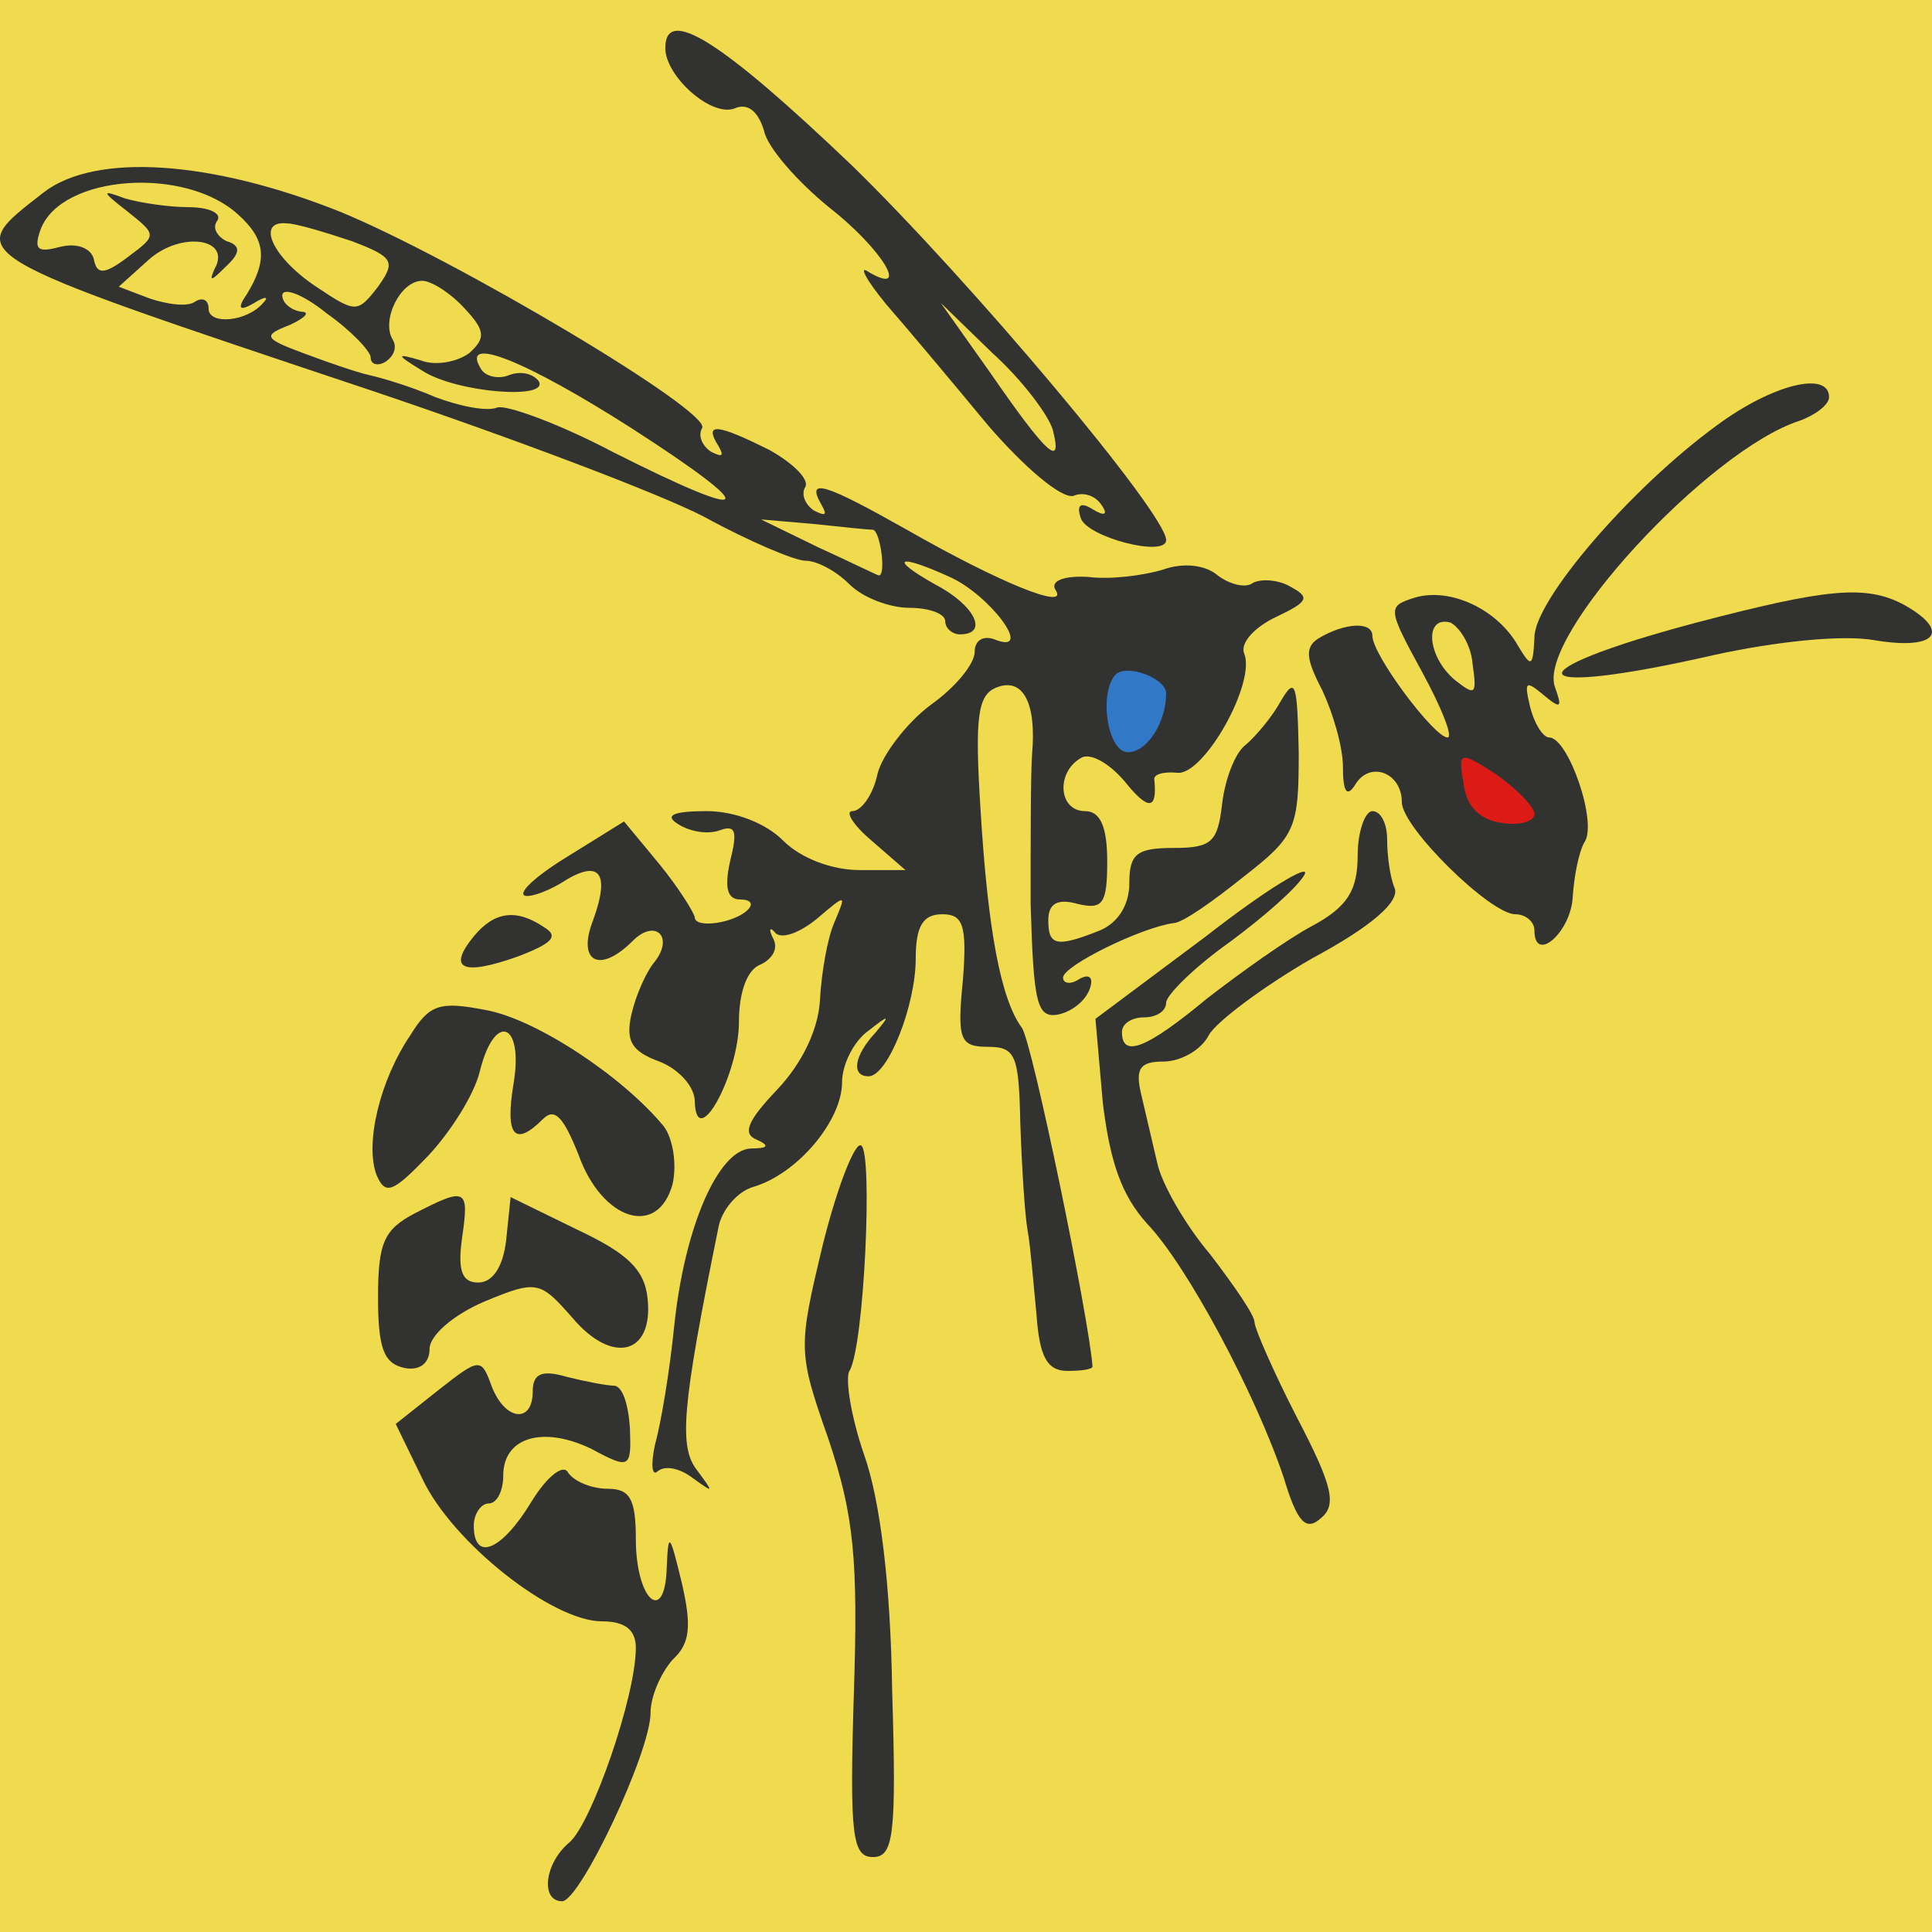
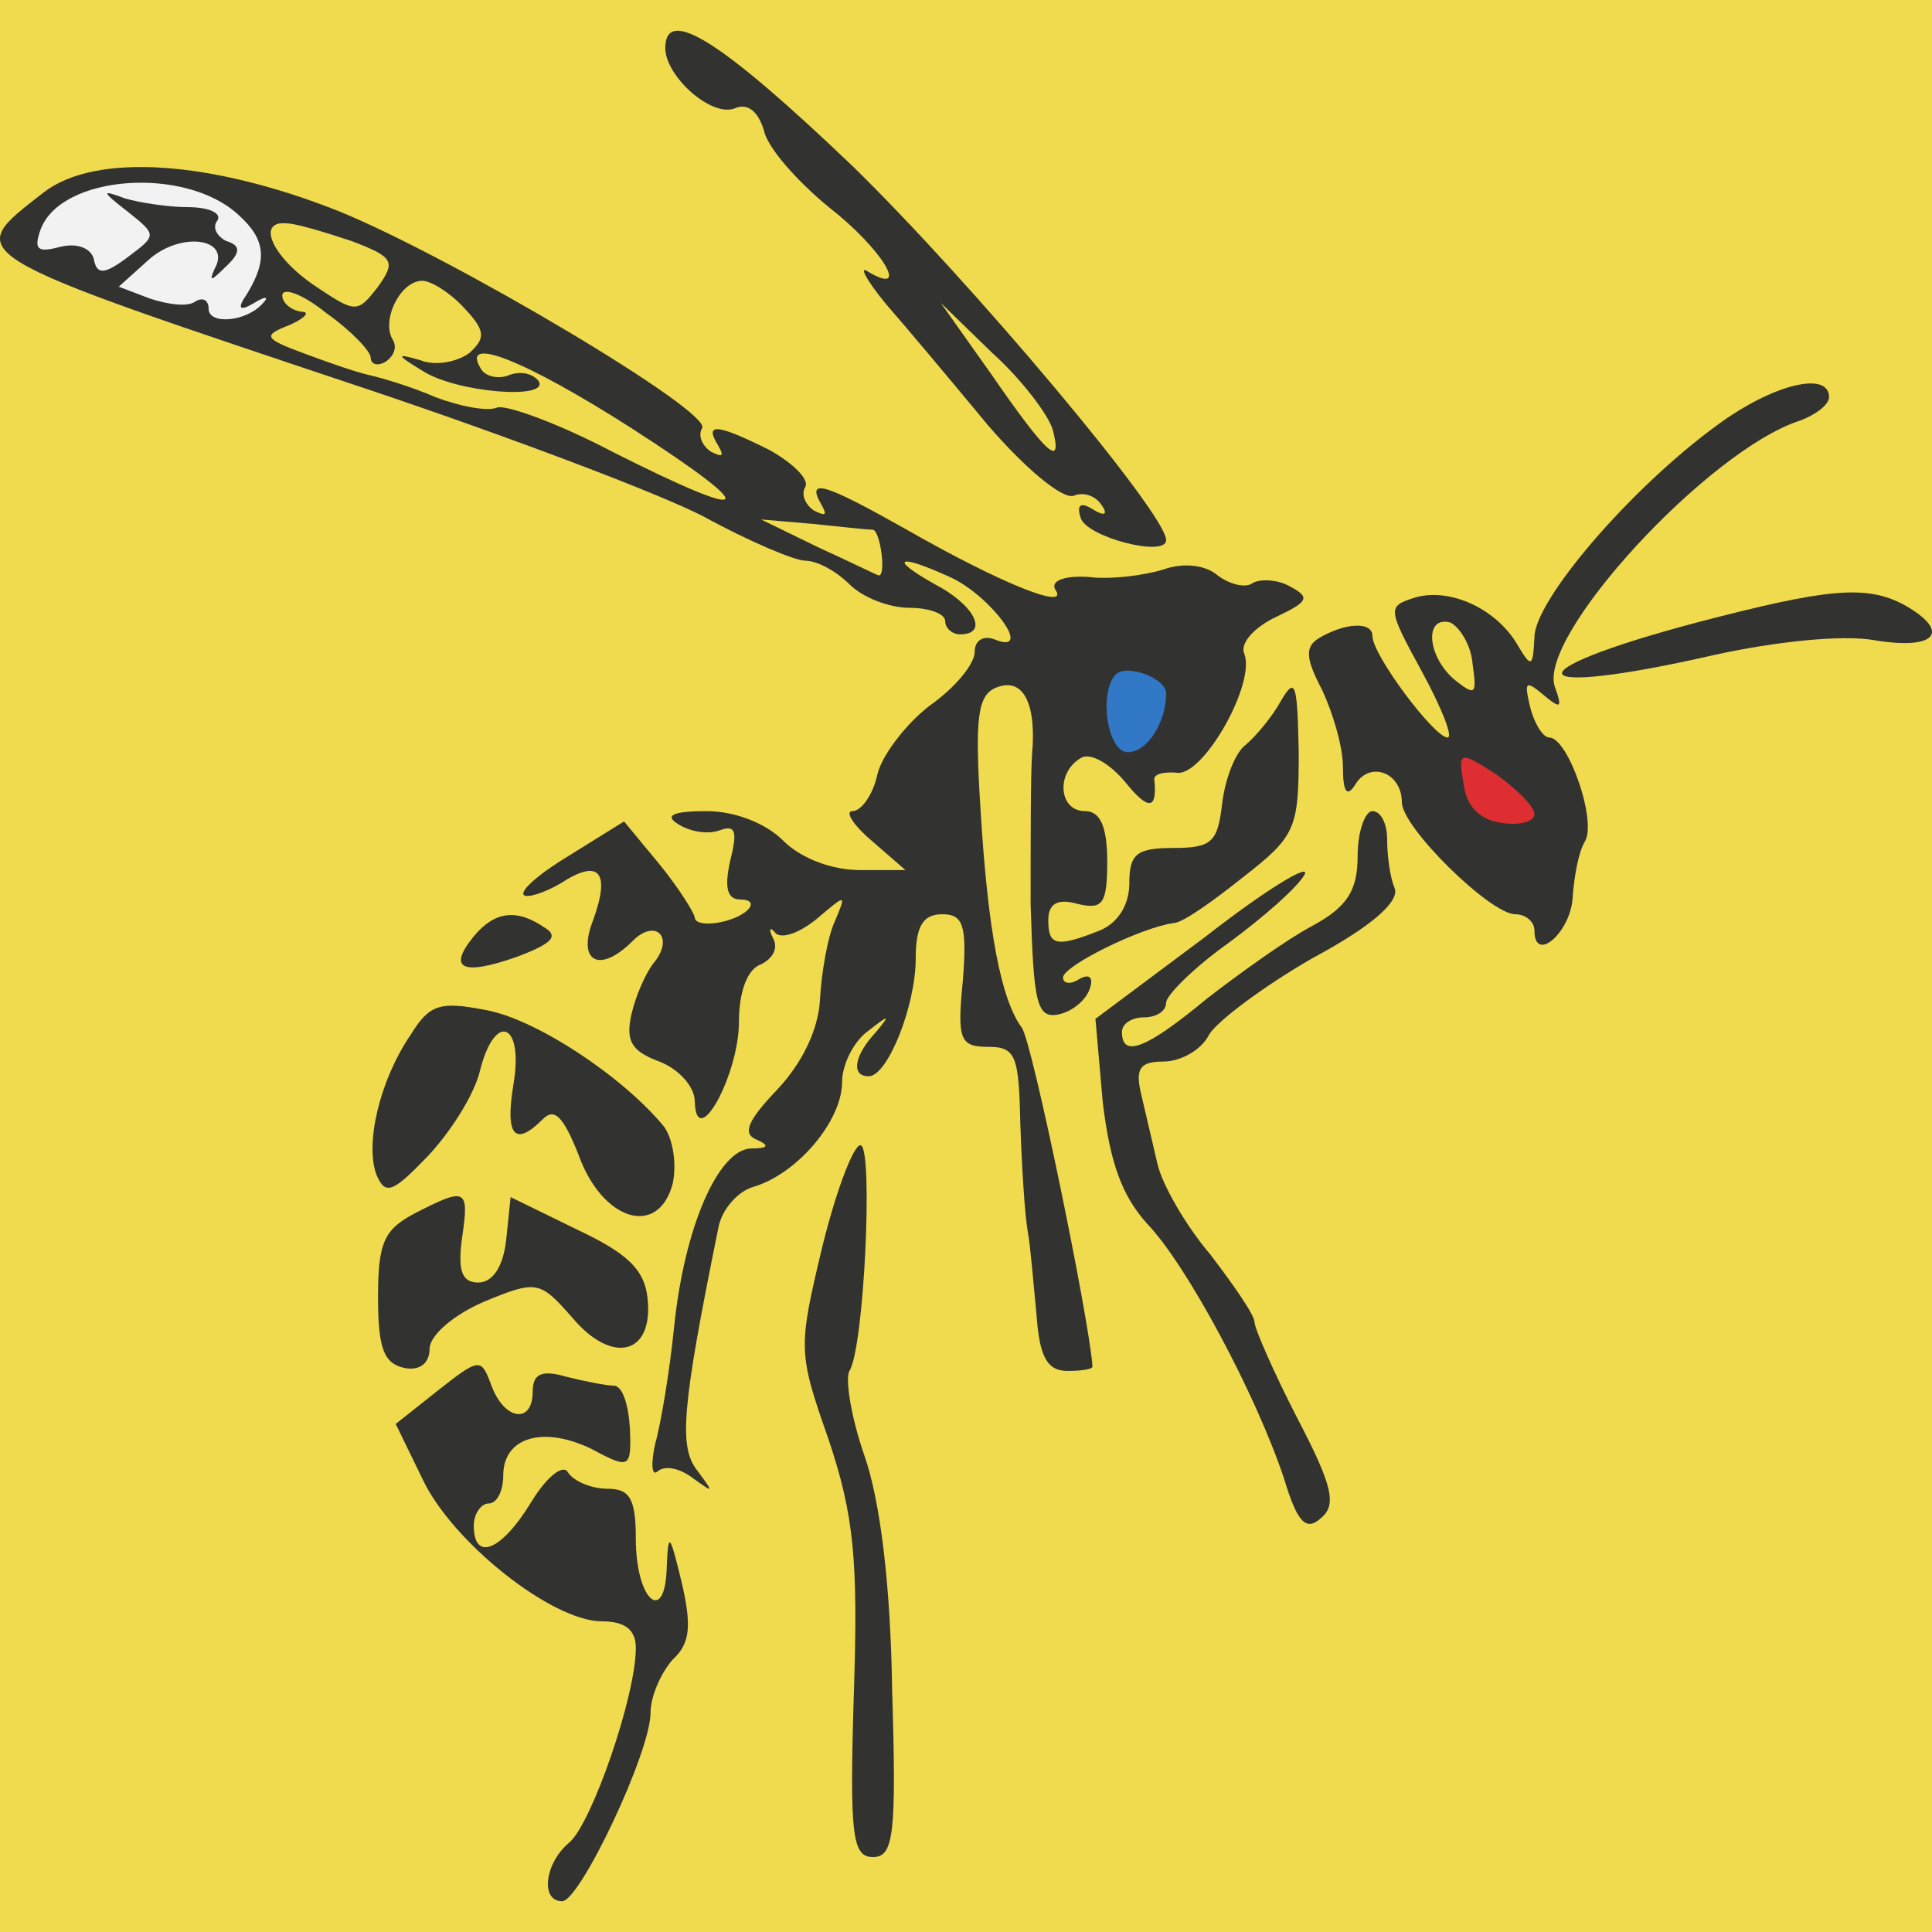
<svg xmlns="http://www.w3.org/2000/svg" viewBox="0 0 100 100">
  <rect width="100" height="100" fill="#f0db4f" />
  <g fill="#323330" stroke="none" transform="matrix(0.7624851, 0, 0, 0.7624851, 0, 0)">
    <path d="m 45.162 3.262 c 0 1.9 3.1 4.7 4.7 4.1 c 0.9 -0.4 1.6 0.2 2 1.5 c 0.2 1.1 2.2 3.4 4.4 5.2 c 3.6 2.8 5.6 6.1 2.7 4.4 c -0.7 -0.5 -0.2 0.5 1.2 2.2 c 1.4 1.6 4.5 5.3 6.9 8.2 c 2.5 2.9 5 5 5.8 4.8 c 0.7 -0.3 1.5 0 1.9 0.6 c 0.5 0.7 0.2 0.8 -0.6 0.3 c -0.8 -0.5 -1.1 -0.3 -0.8 0.6 c 0.4 1.3 5.8 2.7 5.8 1.5 c 0 -1.8 -13.3 -17.6 -21.3 -25.4 c -8.9 -8.5 -12.7 -10.9 -12.7 -8 z m 26.3 25.9 c 0.7 2.7 -0.4 1.7 -4.2 -3.8 l -3.4 -4.8 l 3.5 3.4 c 2 1.8 3.8 4.2 4.1 5.2 z" />
-     <path d="m 2.962 13.062 c -5.5 4.3 -6 4 22.4 13.5 c 9.2 3.1 19.3 6.9 22.4 8.5 c 3.1 1.7 6.2 3 6.9 3 c 0.8 0 2.1 0.7 3 1.6 c 0.9 0.9 2.7 1.6 4.1 1.6 c 1.3 0 2.4 0.4 2.4 0.9 c 0 0.5 0.5 0.9 1 0.9 c 2 0 1 -2 -1.7 -3.4 c -3.2 -1.8 -2.5 -2.1 1 -0.5 c 2.7 1.2 5.7 5.2 3.2 4.3 c -0.9 -0.4 -1.5 0 -1.5 0.8 c 0 0.8 -1.3 2.4 -3 3.6 c -1.6 1.2 -3.3 3.4 -3.6 4.7 c -0.3 1.4 -1.1 2.5 -1.7 2.5 c -0.5 0 0 0.9 1.3 2 l 2.3 2 l -3.1 0 c -1.9 0 -4 -0.8 -5.2 -2 c -1.2 -1.2 -3.3 -2 -5.2 -2 c -2.3 0 -2.9 0.3 -1.9 0.9 c 0.8 0.5 2 0.7 2.8 0.4 c 1.1 -0.4 1.2 0.1 0.7 2.1 c -0.4 1.8 -0.2 2.6 0.7 2.6 c 0.7 0 0.9 0.3 0.5 0.7 c -0.9 0.9 -3.6 1.3 -3.6 0.5 c -0.1 -0.4 -1.1 -2 -2.4 -3.6 l -2.4 -2.9 l -3.7 2.3 c -2 1.2 -3.4 2.4 -3.1 2.7 c 0.2 0.2 1.3 -0.1 2.5 -0.8 c 2.6 -1.7 3.4 -0.8 2.2 2.5 c -1.1 2.8 0.4 3.7 2.7 1.4 c 1.5 -1.5 2.8 -0.3 1.5 1.4 c -0.6 0.7 -1.3 2.3 -1.6 3.6 c -0.4 1.8 0 2.5 1.9 3.2 c 1.3 0.5 2.4 1.7 2.4 2.7 c 0.1 3.5 3 -1.8 3 -5.4 c 0 -2.1 0.6 -3.6 1.5 -3.9 c 0.8 -0.4 1.2 -1.1 0.8 -1.8 c -0.3 -0.6 -0.2 -0.8 0.2 -0.3 c 0.5 0.4 1.7 -0.1 2.8 -1 c 2 -1.7 2 -1.7 1.2 0.2 c -0.5 1.1 -0.9 3.5 -1 5.3 c -0.1 2 -1.2 4.3 -2.9 6.1 c -2 2.1 -2.4 3 -1.4 3.4 c 0.9 0.4 0.8 0.6 -0.4 0.6 c -2.2 0.1 -4.5 5.3 -5.2 12.1 c -0.3 3 -0.9 6.6 -1.3 8 c -0.3 1.4 -0.2 2.2 0.2 1.8 c 0.5 -0.4 1.5 -0.2 2.4 0.5 c 1.4 1 1.4 1 0.3 -0.5 c -1.3 -1.6 -1.1 -4.2 1.4 -16.5 c 0.2 -1.2 1.3 -2.5 2.4 -2.8 c 3 -0.9 6 -4.5 6 -7.1 c 0 -1.2 0.8 -2.8 1.8 -3.5 c 1.4 -1.1 1.5 -1.1 0.5 0.1 c -1.5 1.6 -1.7 3 -0.5 3 c 1.3 0 3.2 -4.8 3.2 -8 c 0 -2.2 0.5 -3 1.8 -3 c 1.4 0 1.7 0.7 1.4 4.5 c -0.4 4 -0.2 4.5 1.7 4.5 c 1.9 0 2.1 0.6 2.2 5.2 c 0.1 2.9 0.3 6.2 0.5 7.3 c 0.2 1.1 0.4 3.7 0.6 5.7 c 0.2 2.8 0.7 3.8 2.1 3.8 c 0.9 0 1.7 -0.1 1.7 -0.3 c -0.2 -3.1 -4.1 -22.1 -4.8 -23 c -1.4 -1.9 -2.3 -6.5 -2.8 -14.8 c -0.4 -6.3 -0.2 -7.8 1.1 -8.3 c 1.8 -0.7 2.7 1.1 2.4 4.5 c -0.1 1.3 -0.1 5.9 -0.1 10.2 c 0.2 6.7 0.4 7.8 1.9 7.5 c 0.9 -0.2 1.8 -0.9 2.1 -1.7 c 0.3 -0.8 0 -1.1 -0.7 -0.7 c -0.6 0.4 -1.1 0.3 -1.1 -0.1 c 0 -0.8 5.3 -3.4 7.5 -3.7 c 0.6 0 2.7 -1.5 4.7 -3.1 c 3.6 -2.8 3.8 -3.3 3.8 -8.5 c -0.1 -4.6 -0.2 -5.2 -1.2 -3.5 c -0.6 1.1 -1.7 2.4 -2.4 3 c -0.7 0.5 -1.4 2.3 -1.6 4 c -0.3 2.6 -0.7 3 -3.3 3 c -2.5 0 -3 0.4 -3 2.4 c 0 1.5 -0.8 2.7 -2 3.2 c -3 1.2 -3.5 1 -3.5 -0.7 c 0 -1.1 0.6 -1.5 2 -1.1 c 1.7 0.4 2 0 2 -2.9 c 0 -2.4 -0.5 -3.4 -1.5 -3.4 c -1.8 0 -2 -2.6 -0.3 -3.6 c 0.6 -0.4 1.9 0.3 3 1.6 c 1.6 2 2.2 1.9 2 -0.1 c -0.1 -0.4 0.6 -0.6 1.6 -0.5 c 1.8 0.1 5.3 -6.1 4.5 -8.1 c -0.3 -0.7 0.7 -1.8 2.2 -2.5 c 2.1 -1 2.3 -1.3 1 -2 c -0.8 -0.5 -2 -0.6 -2.6 -0.3 c -0.5 0.4 -1.6 0.1 -2.4 -0.5 c -0.8 -0.7 -2.3 -0.9 -3.7 -0.4 c -1.3 0.4 -3.6 0.7 -5.1 0.5 c -1.7 -0.1 -2.6 0.3 -2.2 0.9 c 0.9 1.4 -3.8 -0.5 -10.1 -4.1 c -5.5 -3.1 -6.9 -3.6 -5.8 -1.7 c 0.4 0.7 0.3 0.8 -0.5 0.4 c -0.6 -0.4 -0.9 -1.1 -0.6 -1.6 c 0.3 -0.5 -0.8 -1.6 -2.4 -2.5 c -3.6 -1.8 -4.5 -1.9 -3.5 -0.3 c 0.4 0.7 0.3 0.8 -0.5 0.4 c -0.6 -0.4 -0.9 -1.1 -0.6 -1.6 c 0.7 -1.1 -16.8 -11.5 -24.6 -14.7 c -8.8 -3.5 -16.6 -4 -20.1 -1.3 z m 13.2 1.5 c 1.9 1.7 2 3.1 0.6 5.4 c -0.7 1 -0.5 1.2 0.5 0.6 c 0.8 -0.5 1 -0.4 0.6 0 c -1.1 1.3 -3.7 1.5 -3.7 0.4 c 0 -0.6 -0.4 -0.8 -0.9 -0.5 c -0.5 0.4 -1.9 0.2 -3.1 -0.2 l -2.1 -0.8 l 2 -1.8 c 2.2 -2 5.7 -1.5 4.5 0.6 c -0.4 0.9 -0.2 0.8 0.7 -0.1 c 1.1 -1 1.1 -1.5 0.1 -1.8 c -0.6 -0.3 -1 -0.9 -0.6 -1.4 c 0.3 -0.5 -0.6 -0.9 -2 -0.9 c -1.3 0 -3.3 -0.3 -4.3 -0.6 c -1.6 -0.6 -1.6 -0.5 0.2 0.9 c 2 1.6 2 1.6 0 3.1 c -1.6 1.2 -2.1 1.2 -2.3 0.1 c -0.2 -0.7 -1.1 -1.1 -2.3 -0.8 c -1.5 0.4 -1.8 0.2 -1.3 -1.2 c 1.4 -3.7 9.8 -4.3 13.4 -1 z m 7.7 1.8 c 2.9 1.1 3 1.4 1.8 3.1 c -1.4 1.8 -1.5 1.8 -4.2 0 c -3 -2 -4.1 -4.5 -2 -4.3 c 0.6 0 2.6 0.6 4.4 1.2 z m 1.3 7.9 c 0 0.5 0.5 0.6 1 0.3 c 0.6 -0.4 0.8 -1 0.5 -1.5 c -0.8 -1.3 0.5 -4 2 -4 c 0.6 0 1.9 0.8 2.9 1.9 c 1.4 1.5 1.4 2 0.3 3 c -0.8 0.6 -2.3 0.9 -3.3 0.5 c -1.7 -0.5 -1.7 -0.4 0.1 0.7 c 2.3 1.5 8.7 2 7.9 0.7 c -0.4 -0.5 -1.2 -0.7 -2 -0.4 c -0.7 0.3 -1.6 0.1 -1.9 -0.4 c -1.5 -2.4 3 -0.6 10.2 4 c 9 5.8 8.4 6.5 -1.3 1.6 c -3.6 -1.9 -7.2 -3.2 -7.8 -3 c -0.7 0.3 -2.6 -0.1 -4.2 -0.7 c -1.6 -0.7 -3.6 -1.3 -4.5 -1.5 c -0.9 -0.2 -2.9 -0.9 -4.5 -1.5 c -2.7 -1 -2.7 -1.2 -0.9 -1.9 c 1.1 -0.5 1.4 -0.9 0.8 -0.9 c -0.7 -0.1 -1.3 -0.6 -1.3 -1.1 c 0 -0.6 1.4 -0.1 3 1.2 c 1.7 1.2 3 2.6 3 3 z m 34.1 11.7 c 0.5 0.1 0.9 3.1 0.4 3.1 c -0.1 0 -1.9 -0.9 -4.1 -1.9 l -3.9 -1.9 l 3.5 0.3 c 1.9 0.2 3.8 0.4 4.1 0.4 z" />
+     <path d="m 2.962 13.062 c -5.5 4.3 -6 4 22.4 13.5 c 9.2 3.1 19.3 6.9 22.4 8.5 c 3.1 1.7 6.2 3 6.9 3 c 0.8 0 2.1 0.7 3 1.6 c 0.9 0.9 2.7 1.6 4.1 1.6 c 1.3 0 2.4 0.4 2.4 0.9 c 0 0.5 0.5 0.9 1 0.9 c 2 0 1 -2 -1.7 -3.4 c -3.2 -1.8 -2.5 -2.1 1 -0.5 c 2.7 1.2 5.7 5.2 3.2 4.3 c -0.9 -0.4 -1.5 0 -1.5 0.8 c 0 0.8 -1.3 2.4 -3 3.6 c -1.6 1.2 -3.3 3.4 -3.6 4.7 c -0.3 1.4 -1.1 2.5 -1.7 2.5 c -0.5 0 0 0.9 1.3 2 l 2.3 2 l -3.1 0 c -1.9 0 -4 -0.8 -5.2 -2 c -1.2 -1.2 -3.3 -2 -5.2 -2 c -2.3 0 -2.9 0.3 -1.9 0.9 c 0.8 0.5 2 0.7 2.8 0.4 c 1.1 -0.4 1.2 0.1 0.7 2.1 c -0.4 1.8 -0.2 2.6 0.7 2.6 c 0.7 0 0.9 0.3 0.5 0.7 c -0.9 0.9 -3.6 1.3 -3.6 0.5 c -0.1 -0.4 -1.1 -2 -2.4 -3.6 l -2.4 -2.9 l -3.7 2.3 c -2 1.2 -3.4 2.4 -3.1 2.7 c 0.2 0.2 1.3 -0.1 2.5 -0.8 c 2.6 -1.7 3.4 -0.8 2.2 2.5 c -1.1 2.8 0.4 3.7 2.7 1.4 c 1.5 -1.5 2.8 -0.3 1.5 1.4 c -0.6 0.7 -1.3 2.3 -1.6 3.6 c -0.4 1.8 0 2.5 1.9 3.2 c 1.3 0.5 2.4 1.7 2.4 2.7 c 0.1 3.5 3 -1.8 3 -5.4 c 0 -2.1 0.6 -3.6 1.5 -3.9 c 0.8 -0.4 1.2 -1.1 0.8 -1.8 c -0.3 -0.6 -0.2 -0.8 0.2 -0.3 c 0.5 0.4 1.7 -0.1 2.8 -1 c 2 -1.7 2 -1.7 1.2 0.2 c -0.5 1.1 -0.9 3.5 -1 5.3 c -0.1 2 -1.2 4.3 -2.9 6.1 c -2 2.1 -2.4 3 -1.4 3.4 c 0.9 0.4 0.8 0.6 -0.4 0.6 c -2.2 0.1 -4.5 5.3 -5.2 12.1 c -0.3 3 -0.9 6.6 -1.3 8 c -0.3 1.4 -0.2 2.2 0.2 1.8 c 0.5 -0.4 1.5 -0.2 2.4 0.5 c 1.4 1 1.4 1 0.3 -0.5 c -1.3 -1.6 -1.1 -4.2 1.4 -16.5 c 0.2 -1.2 1.3 -2.5 2.4 -2.8 c 3 -0.9 6 -4.5 6 -7.1 c 0 -1.2 0.8 -2.8 1.8 -3.5 c 1.4 -1.1 1.5 -1.1 0.5 0.1 c -1.5 1.6 -1.7 3 -0.5 3 c 1.3 0 3.2 -4.8 3.2 -8 c 0 -2.2 0.5 -3 1.8 -3 c 1.4 0 1.7 0.7 1.4 4.5 c -0.4 4 -0.2 4.5 1.7 4.5 c 1.9 0 2.1 0.6 2.2 5.2 c 0.1 2.9 0.3 6.2 0.5 7.3 c 0.2 1.1 0.4 3.7 0.6 5.7 c 0.2 2.8 0.7 3.8 2.1 3.8 c 0.9 0 1.7 -0.1 1.7 -0.3 c -0.2 -3.1 -4.1 -22.1 -4.8 -23 c -1.4 -1.9 -2.3 -6.5 -2.8 -14.8 c -0.4 -6.3 -0.2 -7.8 1.1 -8.3 c 1.8 -0.7 2.7 1.1 2.4 4.5 c -0.1 1.3 -0.1 5.9 -0.1 10.2 c 0.2 6.7 0.4 7.8 1.9 7.5 c 0.9 -0.2 1.8 -0.9 2.1 -1.7 c 0.3 -0.8 0 -1.1 -0.7 -0.7 c -0.6 0.4 -1.1 0.3 -1.1 -0.1 c 0 -0.8 5.3 -3.4 7.5 -3.7 c 0.6 0 2.7 -1.5 4.7 -3.1 c 3.6 -2.8 3.8 -3.3 3.8 -8.5 c -0.1 -4.6 -0.2 -5.2 -1.2 -3.5 c -0.6 1.1 -1.7 2.4 -2.4 3 c -0.7 0.5 -1.4 2.3 -1.6 4 c -0.3 2.6 -0.7 3 -3.3 3 c -2.5 0 -3 0.4 -3 2.4 c 0 1.5 -0.8 2.7 -2 3.2 c -3 1.2 -3.5 1 -3.5 -0.7 c 0 -1.1 0.6 -1.5 2 -1.1 c 1.7 0.4 2 0 2 -2.9 c 0 -2.4 -0.5 -3.4 -1.5 -3.4 c -1.8 0 -2 -2.6 -0.3 -3.6 c 0.6 -0.4 1.9 0.3 3 1.6 c 1.6 2 2.2 1.9 2 -0.1 c -0.1 -0.4 0.6 -0.6 1.6 -0.5 c 1.8 0.1 5.3 -6.1 4.5 -8.1 c -0.3 -0.7 0.7 -1.8 2.2 -2.5 c 2.1 -1 2.3 -1.3 1 -2 c -0.8 -0.5 -2 -0.6 -2.6 -0.3 c -0.5 0.4 -1.6 0.1 -2.4 -0.5 c -0.8 -0.7 -2.3 -0.9 -3.7 -0.4 c -1.3 0.4 -3.6 0.7 -5.1 0.5 c -1.7 -0.1 -2.6 0.3 -2.2 0.9 c 0.9 1.4 -3.8 -0.5 -10.1 -4.1 c -5.5 -3.1 -6.9 -3.6 -5.8 -1.7 c 0.4 0.7 0.3 0.8 -0.5 0.4 c -0.6 -0.4 -0.9 -1.1 -0.6 -1.6 c 0.3 -0.5 -0.8 -1.6 -2.4 -2.5 c -3.6 -1.8 -4.5 -1.9 -3.5 -0.3 c 0.4 0.7 0.3 0.8 -0.5 0.4 c -0.6 -0.4 -0.9 -1.1 -0.6 -1.6 c 0.7 -1.1 -16.8 -11.5 -24.6 -14.7 c -8.8 -3.5 -16.6 -4 -20.1 -1.3 z m 20.9 3.3 c 2.9 1.1 3 1.4 1.8 3.1 c -1.4 1.8 -1.5 1.8 -4.2 0 c -3 -2 -4.1 -4.5 -2 -4.3 c 0.6 0 2.6 0.6 4.4 1.2 z m 1.3 7.9 c 0 0.5 0.5 0.6 1 0.3 c 0.6 -0.4 0.8 -1 0.5 -1.5 c -0.8 -1.3 0.5 -4 2 -4 c 0.6 0 1.9 0.8 2.9 1.9 c 1.4 1.5 1.4 2 0.3 3 c -0.8 0.6 -2.3 0.9 -3.3 0.5 c -1.7 -0.5 -1.7 -0.4 0.1 0.7 c 2.3 1.5 8.7 2 7.9 0.7 c -0.4 -0.5 -1.2 -0.7 -2 -0.4 c -0.7 0.3 -1.6 0.1 -1.9 -0.4 c -1.5 -2.4 3 -0.6 10.2 4 c 9 5.8 8.4 6.5 -1.3 1.6 c -3.6 -1.9 -7.2 -3.2 -7.8 -3 c -0.7 0.3 -2.6 -0.1 -4.2 -0.7 c -1.6 -0.7 -3.6 -1.3 -4.5 -1.5 c -0.9 -0.2 -2.9 -0.9 -4.5 -1.5 c -2.7 -1 -2.7 -1.2 -0.9 -1.9 c 1.1 -0.5 1.4 -0.9 0.8 -0.9 c -0.7 -0.1 -1.3 -0.6 -1.3 -1.1 c 0 -0.6 1.4 -0.1 3 1.2 c 1.7 1.2 3 2.6 3 3 z m 34.1 11.7 c 0.5 0.1 0.9 3.1 0.4 3.1 c -0.1 0 -1.9 -0.9 -4.1 -1.9 l -3.9 -1.9 l 3.5 0.3 c 1.9 0.2 3.8 0.4 4.1 0.4 z" />
    <path d="m 116.562 28.862 c -5.9 4.3 -12.4 11.9 -12.4 14.4 c -0.1 2 -0.2 2.1 -1.1 0.6 c -1.4 -2.5 -4.6 -4 -7 -3.3 c -1.9 0.6 -1.9 0.7 0.5 5.1 c 1.3 2.4 2.1 4.4 1.7 4.4 c -0.9 0 -5.1 -5.6 -5.1 -6.9 c 0 -1 -1.9 -0.9 -3.7 0.2 c -0.9 0.6 -0.8 1.4 0.3 3.5 c 0.7 1.5 1.4 3.8 1.4 5.2 c 0 1.8 0.3 2.1 0.9 1.1 c 1 -1.5 3.1 -0.7 3.1 1.3 c 0 1.7 6 7.6 7.7 7.6 c 0.7 0 1.3 0.5 1.3 1.1 c 0 2.3 2.5 0.1 2.6 -2.3 c 0.1 -1.4 0.4 -3 0.8 -3.7 c 0.9 -1.3 -1.1 -7.1 -2.4 -7.1 c -0.4 0 -1 -0.9 -1.3 -2.1 c -0.4 -1.7 -0.3 -1.8 0.9 -0.8 c 1.2 1 1.3 0.9 0.8 -0.5 c -1.3 -3.4 10.4 -16.1 16.6 -18.1 c 1.1 -0.4 2 -1.1 2 -1.6 c 0 -1.8 -3.8 -0.9 -7.6 1.9 z m -16.6 16.2 c 0.3 2.1 0.2 2.2 -1.2 1.1 c -1.9 -1.6 -2.1 -4.4 -0.3 -3.9 c 0.6 0.3 1.4 1.5 1.5 2.8 z" />
    <path d="m 115.162 42.262 c -12.8 3.4 -11.9 5.2 1.2 2.2 c 4.1 -0.9 8.7 -1.4 10.9 -1 c 4.2 0.7 5.2 -0.6 2 -2.4 c -2.6 -1.4 -5.3 -1.1 -14.1 1.2 z" />
    <path d="m 92.162 58.062 c 0 2.4 -0.7 3.5 -3.1 4.8 c -1.7 0.9 -4.9 3.2 -7.1 4.9 c -4.1 3.4 -5.8 4.1 -5.8 2.3 c 0 -0.6 0.7 -1 1.5 -1 c 0.8 0 1.5 -0.4 1.5 -1 c 0 -0.5 1.9 -2.4 4.3 -4.1 c 2.3 -1.7 4.6 -3.7 5.1 -4.6 c 0.4 -0.8 -2.6 1 -6.7 4.2 l -7.5 5.6 l 0.5 5.7 c 0.5 4.1 1.3 6.3 3 8.2 c 2.7 2.8 7.4 11.6 9.3 17.3 c 0.9 3 1.5 3.6 2.5 2.7 c 1.1 -0.9 0.8 -2.2 -1.6 -6.8 c -1.6 -3.1 -2.9 -6.1 -2.9 -6.5 c 0 -0.5 -1.4 -2.5 -3 -4.6 c -1.7 -2 -3.3 -4.8 -3.6 -6.2 c -0.3 -1.3 -0.8 -3.4 -1.1 -4.7 c -0.4 -1.7 -0.1 -2.2 1.5 -2.2 c 1.2 0 2.6 -0.8 3.1 -1.8 c 0.5 -0.9 3.7 -3.3 7 -5.2 c 4.1 -2.2 6 -3.9 5.6 -4.8 c -0.3 -0.7 -0.5 -2.2 -0.5 -3.3 c 0 -1 -0.4 -1.9 -1 -1.9 c -0.5 0 -1 1.4 -1 3 z" />
    <path d="m 32.162 63.562 c -1.8 2.2 -0.8 2.7 2.9 1.4 c 2.4 -0.9 2.9 -1.4 1.9 -2 c -1.9 -1.3 -3.4 -1.1 -4.8 0.6 z" />
    <path d="m 27.862 70.262 c -2.1 3.1 -3.1 7.4 -2.3 9.5 c 0.6 1.4 1.1 1.2 3.5 -1.3 c 1.5 -1.6 3.1 -4.1 3.5 -5.7 c 1 -4.1 3 -3.4 2.3 0.8 c -0.6 3.6 0.1 4.3 2 2.4 c 0.8 -0.8 1.4 -0.1 2.4 2.4 c 1.6 4.5 5.4 5.7 6.4 2 c 0.3 -1.4 0 -3.1 -0.6 -3.9 c -2.8 -3.4 -8.7 -7.3 -12.1 -7.9 c -3.1 -0.6 -3.8 -0.4 -5.1 1.7 z" />
    <path d="m 55.862 84.462 c -1.7 7.1 -1.7 7.3 0.4 13.3 c 1.7 5.1 2 8.1 1.7 17.2 c -0.3 9.7 -0.1 11.1 1.3 11.1 c 1.4 0 1.6 -1.5 1.3 -11.3 c -0.1 -7.1 -0.8 -12.9 -1.9 -16 c -0.9 -2.6 -1.3 -5.2 -1 -5.7 c 1 -1.6 1.6 -14.8 0.8 -15.3 c -0.4 -0.3 -1.6 2.7 -2.6 6.7 z" />
    <path d="m 28.162 82.362 c -2.1 1.1 -2.5 2 -2.5 5.7 c 0 3.5 0.4 4.5 1.8 4.8 c 1 0.2 1.7 -0.3 1.7 -1.3 c 0 -0.9 1.6 -2.3 3.7 -3.2 c 3.6 -1.5 3.8 -1.4 6 1.1 c 2.7 3.2 5.5 2.5 5.1 -1.3 c -0.2 -2 -1.4 -3.1 -4.8 -4.7 l -4.5 -2.2 l -0.3 2.9 c -0.2 1.8 -0.9 2.9 -1.9 2.9 c -1.1 0 -1.4 -0.8 -1.1 -3 c 0.5 -3.4 0.3 -3.5 -3.2 -1.7 z" />
    <path d="m 29.762 94.362 l -2.9 2.3 l 1.8 3.7 c 2 4.3 8.8 9.7 12.2 9.7 c 1.6 0 2.3 0.6 2.3 1.8 c 0 3.3 -3 11.9 -4.5 13.2 c -1.7 1.4 -2 4 -0.5 4 c 1.2 0 6 -10.1 6 -12.8 c 0 -1.1 0.7 -2.7 1.5 -3.6 c 1.2 -1.1 1.3 -2.3 0.6 -5.3 c -0.8 -3.3 -0.9 -3.4 -1 -1 c -0.1 4 -2.1 2.3 -2.1 -1.9 c 0 -2.7 -0.4 -3.4 -1.9 -3.4 c -1.1 0 -2.3 -0.5 -2.7 -1.1 c -0.3 -0.6 -1.4 0.2 -2.5 2 c -2 3.3 -3.9 4.1 -3.9 1.6 c 0 -0.8 0.5 -1.5 1 -1.5 c 0.6 0 1 -0.9 1 -1.9 c 0 -2.6 2.7 -3.4 6 -1.8 c 2.6 1.4 2.7 1.3 2.6 -1.4 c -0.1 -1.6 -0.5 -2.9 -1.1 -2.9 c -0.5 0 -2 -0.3 -3.2 -0.6 c -1.7 -0.5 -2.3 -0.2 -2.3 1 c 0 2.2 -1.9 2 -2.8 -0.4 c -0.7 -1.9 -0.8 -1.9 -3.6 0.3 z" />
    <path d="m 79.162 47.062 c 0 2 -1.3 4 -2.6 4 c -1.4 0 -2 -4.1 -0.8 -5.3 c 0.8 -0.7 3.4 0.3 3.4 1.3 z" fill="#3178c6" />
-     <path d="m 104.162 55.262 c 0 0.5 -1 0.8 -2.2 0.6 c -1.5 -0.2 -2.4 -1.1 -2.6 -2.6 c -0.4 -2.3 -0.3 -2.3 2.2 -0.7 c 1.4 1 2.6 2.2 2.6 2.7 z" fill="#dd1b16" />
+     <path d="m 104.162 55.262 c 0 0.5 -1 0.8 -2.2 0.6 c -1.5 -0.2 -2.4 -1.1 -2.6 -2.6 c -0.4 -2.3 -0.3 -2.3 2.2 -0.7 c 1.4 1 2.6 2.2 2.6 2.7 z" fill="#df2e31" />
+     <path d="m 16.162 14.562 c 1.9 1.7 2 3.1 0.6 5.4 c -0.7 1 -0.5 1.2 0.5 0.6 c 0.8 -0.5 1 -0.4 0.6 0 c -1.1 1.3 -3.7 1.5 -3.7 0.4 c 0 -0.6 -0.4 -0.8 -0.9 -0.5 c -0.5 0.4 -1.9 0.2 -3.1 -0.2 l -2.1 -0.8 l 2 -1.8 c 2.2 -2 5.7 -1.5 4.5 0.6 c -0.4 0.9 -0.2 0.8 0.7 -0.1 c 1.1 -1 1.1 -1.5 0.1 -1.8 c -0.6 -0.3 -1 -0.9 -0.6 -1.4 c 0.3 -0.5 -0.6 -0.9 -2 -0.9 c -1.3 0 -3.3 -0.3 -4.3 -0.6 c -1.6 -0.6 -1.6 -0.5 0.2 0.9 c 2 1.6 2 1.6 0 3.1 c -1.6 1.2 -2.1 1.2 -2.3 0.1 c -0.2 -0.7 -1.1 -1.1 -2.3 -0.8 c -1.5 0.4 -1.8 0.2 -1.3 -1.2 c 1.4 -3.7 9.8 -4.3 13.4 -1" fill="#f2f2f2" />
  </g>
</svg>
